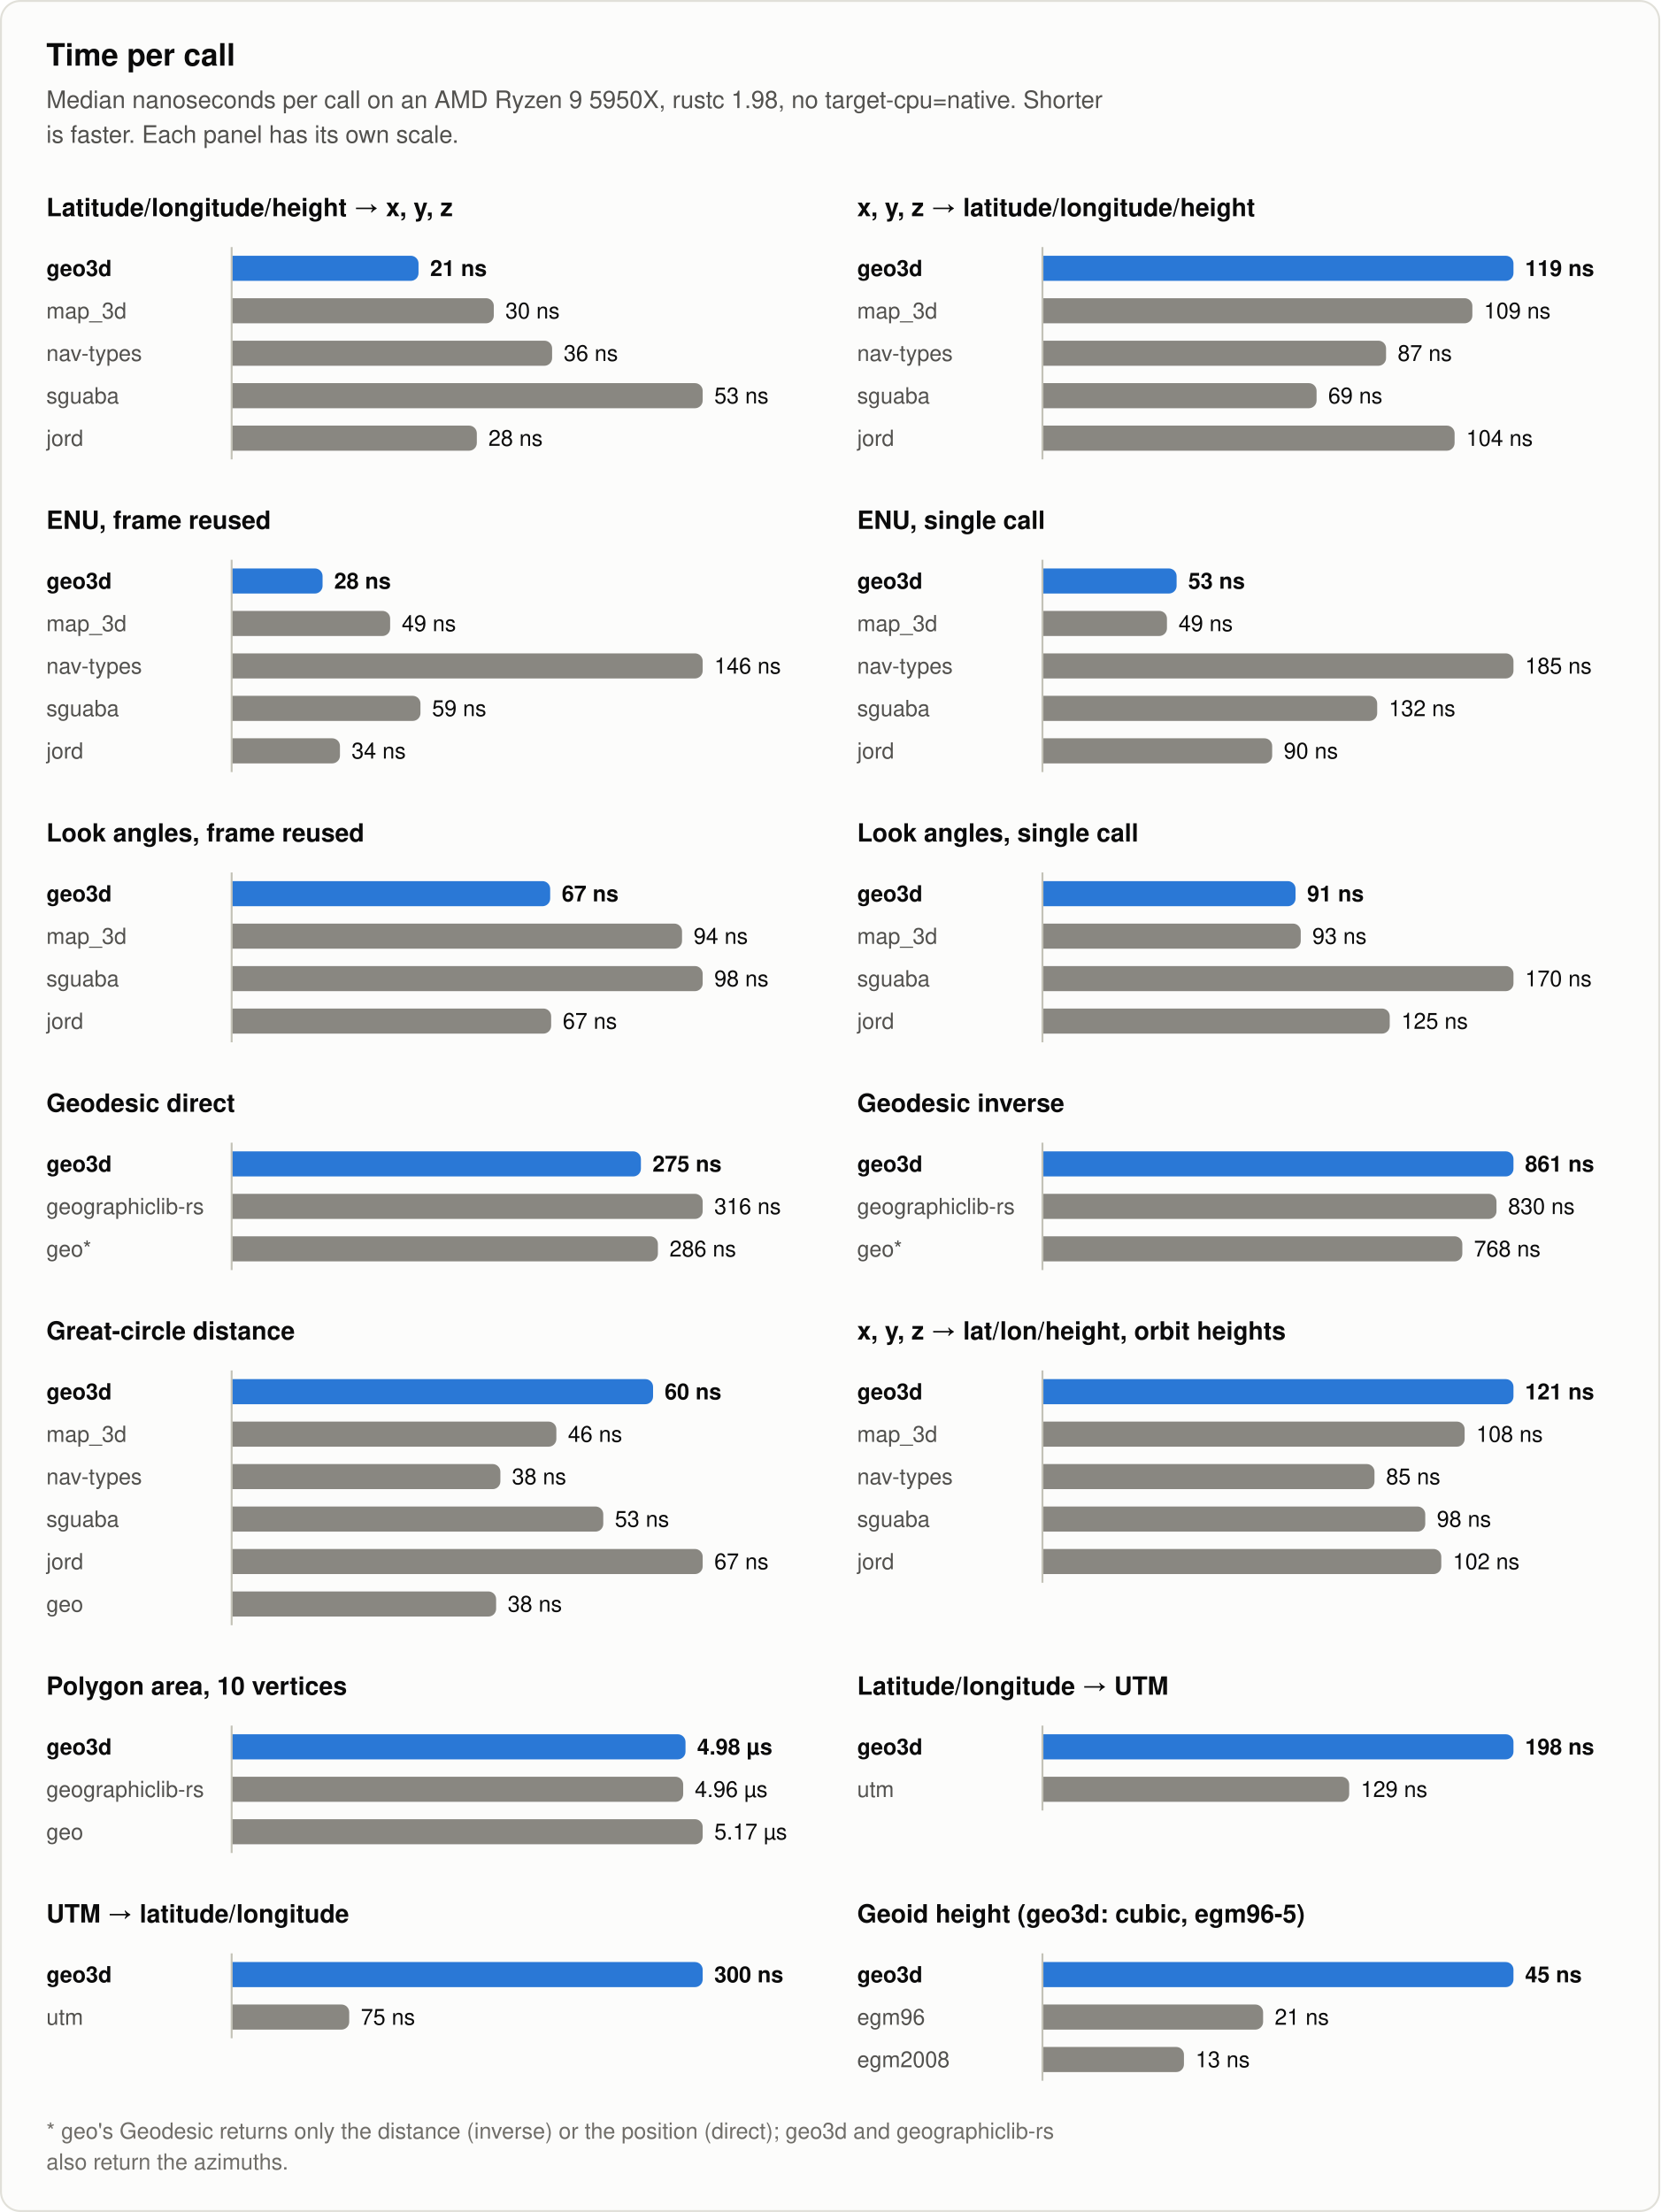
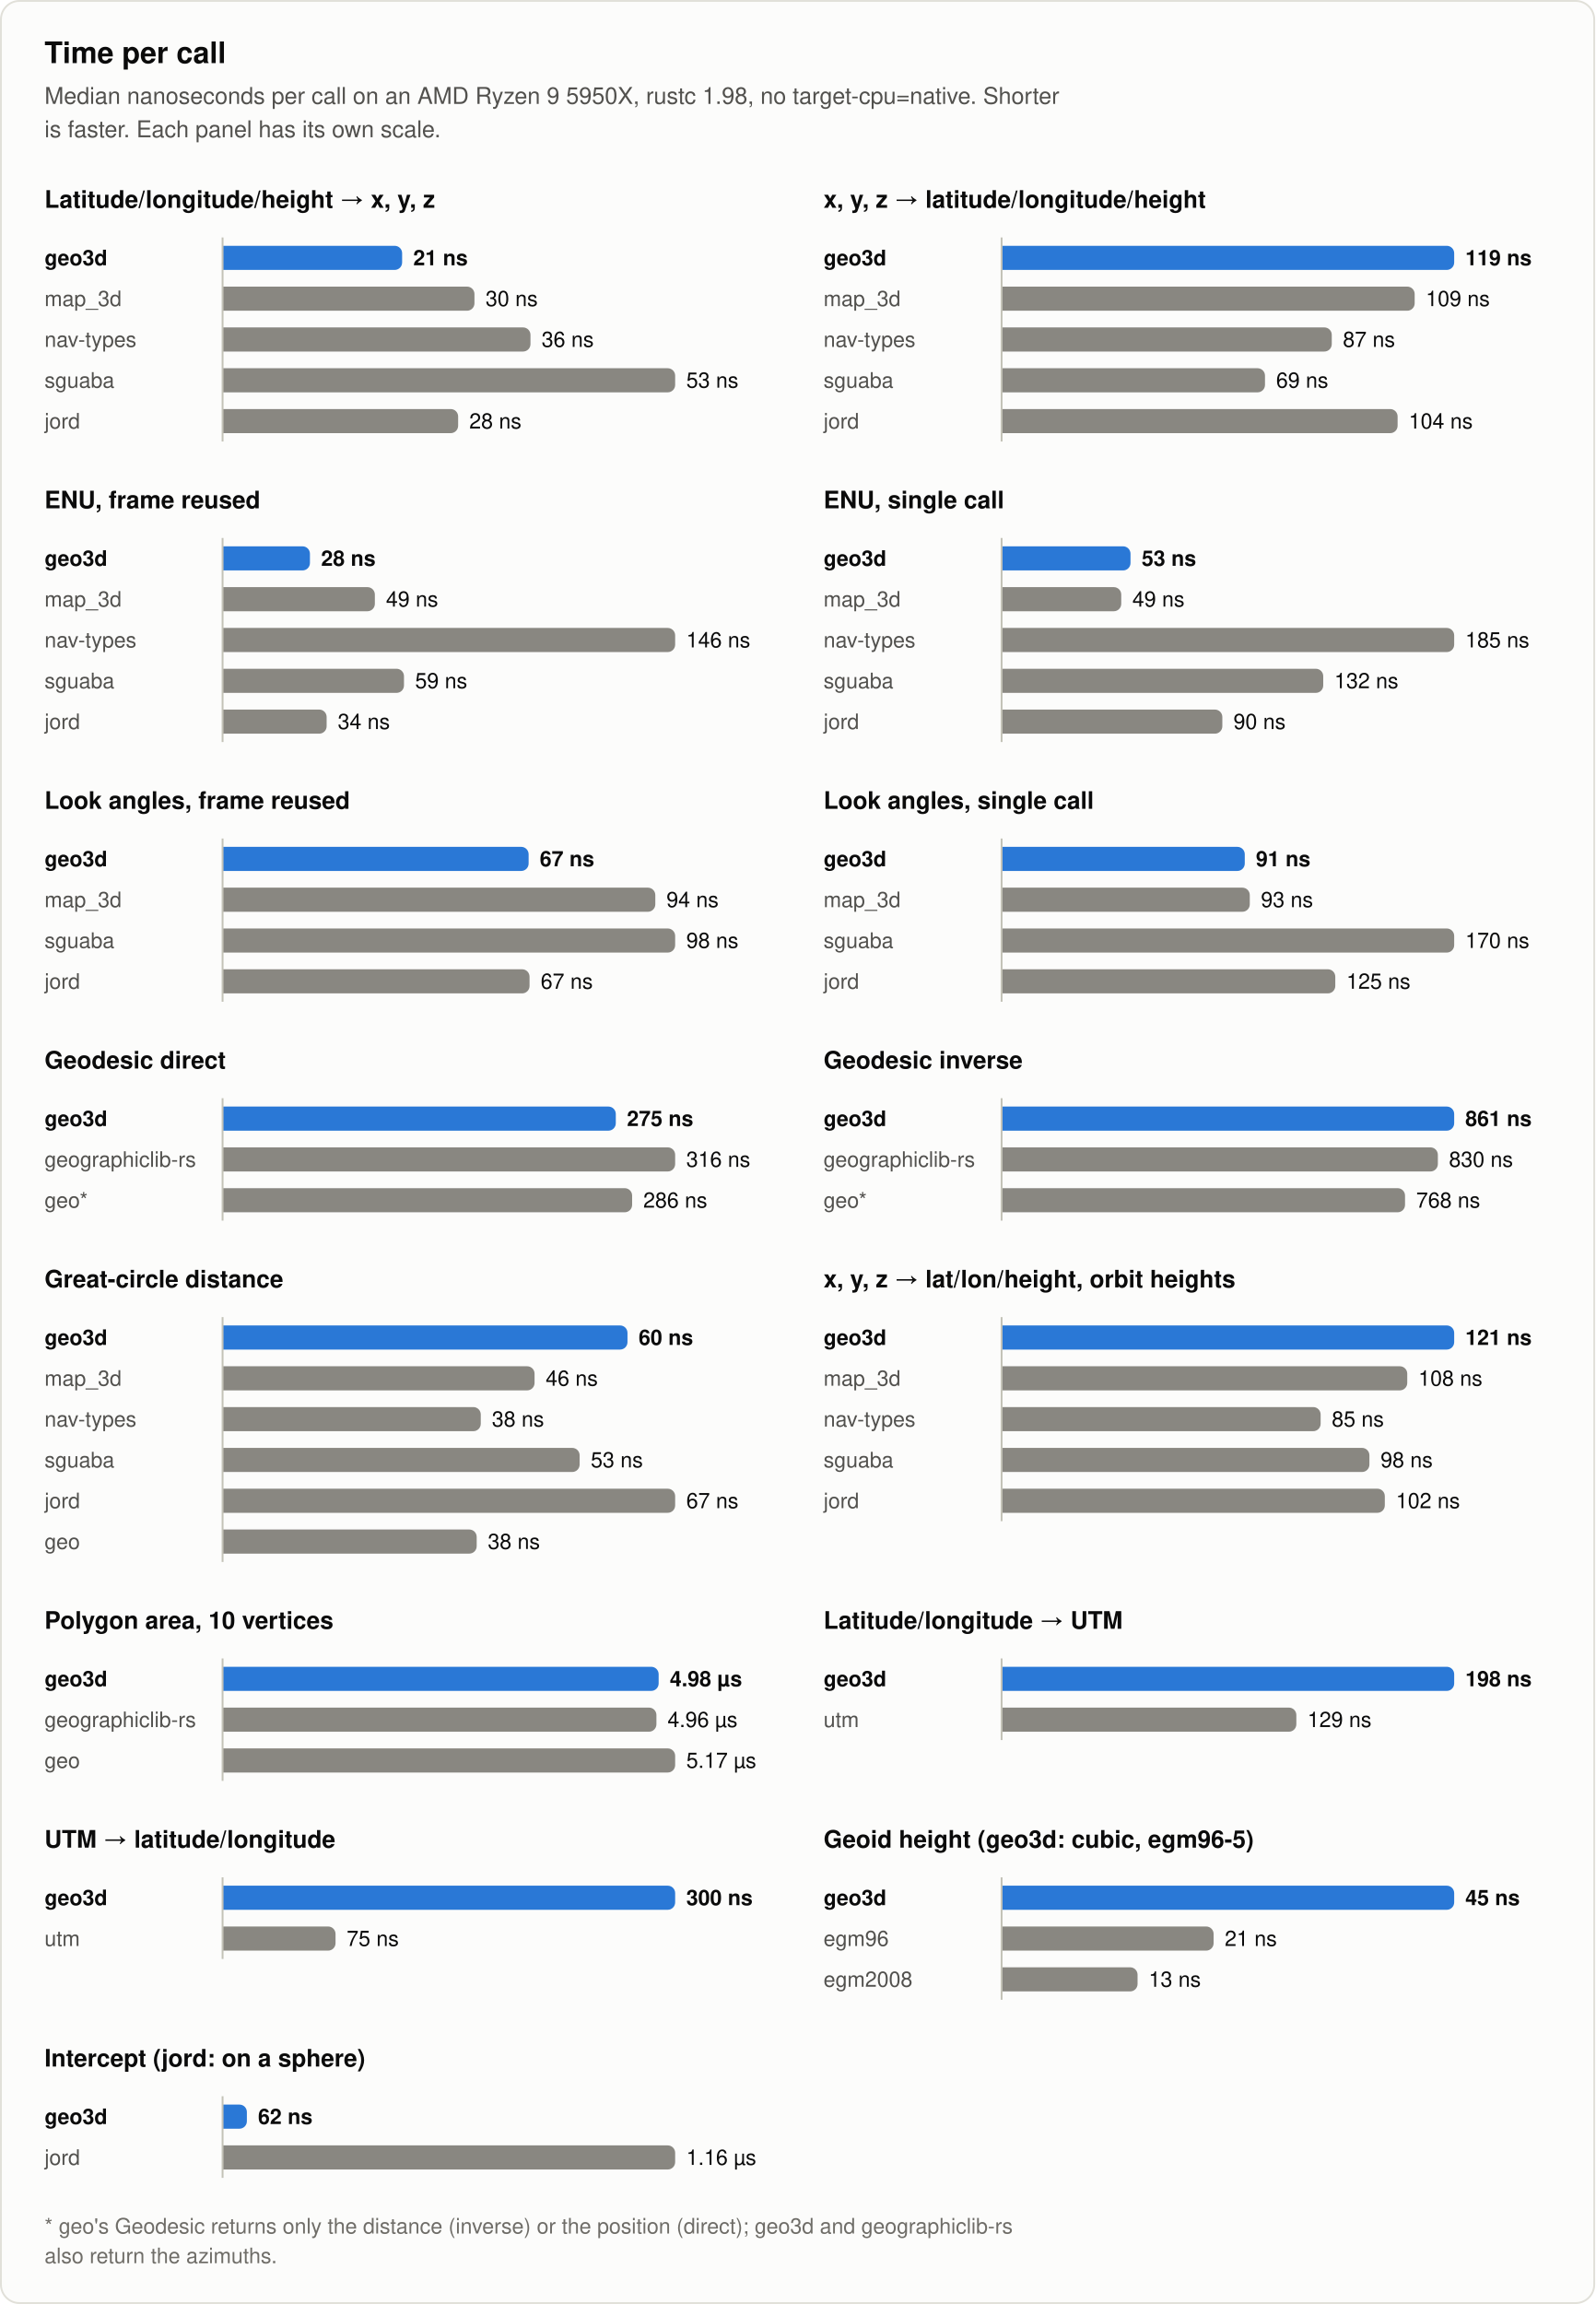
- <svg xmlns="http://www.w3.org/2000/svg" width="860" height="1146" viewBox="0 0 860 1146" font-family="system-ui, -apple-system, 'Segoe UI', Helvetica, Arial, sans-serif" role="img" aria-label="Time per call for 14 operations; geo3d is fastest in 3 and tied in 3">
-   <rect x="0.5" y="0.5" width="859" height="1145" rx="10" fill="#fcfcfb" stroke="#e1e0d9" />
+ <svg xmlns="http://www.w3.org/2000/svg" width="860" height="1242" viewBox="0 0 860 1242" font-family="system-ui, -apple-system, 'Segoe UI', Helvetica, Arial, sans-serif" role="img" aria-label="Time per call for 15 operations; geo3d is fastest in 4 and tied in 3">
+   <rect x="0.5" y="0.5" width="859" height="1241" rx="10" fill="#fcfcfb" stroke="#e1e0d9" />
  <text x="24.0" y="34.0" font-size="16" font-weight="600" fill="#0b0b0b" text-anchor="start">Time per call</text>
  <text x="24.0" y="56.0" font-size="12.5" font-weight="400" fill="#52514e" text-anchor="start">Median nanoseconds per call on an AMD Ryzen 9 5950X, rustc 1.98, no target-cpu=native. Shorter</text>
  <text x="24.0" y="74.0" font-size="12.5" font-weight="400" fill="#52514e" text-anchor="start">is faster. Each panel has its own scale.</text>
  <text x="24.0" y="112.0" font-size="13" font-weight="600" fill="#0b0b0b" text-anchor="start">Latitude/longitude/height → x, y, z</text>
  <text x="24.0" y="143.0" font-size="11.5" font-weight="600" fill="#0b0b0b" text-anchor="start">geo3d</text>
  <path d="M120.0,132.5 H212.8 A4.0,4.0 0 0 1 216.8,136.5 V141.5 A4.0,4.0 0 0 1 212.8,145.5 H120.0 Z" fill="#2a78d6" />
  <text x="222.8" y="143.0" font-size="11.5" font-weight="600" fill="#0b0b0b" text-anchor="start">21 ns</text>
  <text x="24.0" y="165.0" font-size="11.5" font-weight="400" fill="#52514e" text-anchor="start">map_3d</text>
  <path d="M120.0,154.5 H251.8 A4.0,4.0 0 0 1 255.8,158.5 V163.5 A4.0,4.0 0 0 1 251.8,167.5 H120.0 Z" fill="#898781" />
  <text x="261.8" y="165.0" font-size="11.5" font-weight="400" fill="#0b0b0b" text-anchor="start">30 ns</text>
  <text x="24.0" y="187.0" font-size="11.5" font-weight="400" fill="#52514e" text-anchor="start">nav-types</text>
  <path d="M120.0,176.5 H282.0 A4.0,4.0 0 0 1 286.0,180.5 V185.5 A4.0,4.0 0 0 1 282.0,189.5 H120.0 Z" fill="#898781" />
  <text x="292.0" y="187.0" font-size="11.5" font-weight="400" fill="#0b0b0b" text-anchor="start">36 ns</text>
  <text x="24.0" y="209.0" font-size="11.5" font-weight="400" fill="#52514e" text-anchor="start">sguaba</text>
  <path d="M120.0,198.5 H360.0 A4.0,4.0 0 0 1 364.0,202.5 V207.5 A4.0,4.0 0 0 1 360.0,211.5 H120.0 Z" fill="#898781" />
  <text x="370.0" y="209.0" font-size="11.5" font-weight="400" fill="#0b0b0b" text-anchor="start">53 ns</text>
  <text x="24.0" y="231.0" font-size="11.5" font-weight="400" fill="#52514e" text-anchor="start">jord</text>
  <path d="M120.0,220.5 H243.0 A4.0,4.0 0 0 1 247.0,224.5 V229.5 A4.0,4.0 0 0 1 243.0,233.5 H120.0 Z" fill="#898781" />
  <text x="253.0" y="231.0" font-size="11.5" font-weight="400" fill="#0b0b0b" text-anchor="start">28 ns</text>
  <line x1="120.0" y1="128" x2="120.0" y2="238" stroke="#c3c2b7" />
  <text x="444.0" y="112.0" font-size="13" font-weight="600" fill="#0b0b0b" text-anchor="start">x, y, z → latitude/longitude/height</text>
  <text x="444.0" y="143.0" font-size="11.5" font-weight="600" fill="#0b0b0b" text-anchor="start">geo3d</text>
  <path d="M540.0,132.5 H780.0 A4.0,4.0 0 0 1 784.0,136.5 V141.5 A4.0,4.0 0 0 1 780.0,145.5 H540.0 Z" fill="#2a78d6" />
  <text x="790.0" y="143.0" font-size="11.5" font-weight="600" fill="#0b0b0b" text-anchor="start">119 ns</text>
  <text x="444.0" y="165.0" font-size="11.5" font-weight="400" fill="#52514e" text-anchor="start">map_3d</text>
  <path d="M540.0,154.5 H758.7 A4.0,4.0 0 0 1 762.7,158.5 V163.5 A4.0,4.0 0 0 1 758.7,167.5 H540.0 Z" fill="#898781" />
  <text x="768.7" y="165.0" font-size="11.5" font-weight="400" fill="#0b0b0b" text-anchor="start">109 ns</text>
  <text x="444.0" y="187.0" font-size="11.5" font-weight="400" fill="#52514e" text-anchor="start">nav-types</text>
  <path d="M540.0,176.5 H714.0 A4.0,4.0 0 0 1 718.0,180.5 V185.5 A4.0,4.0 0 0 1 714.0,189.5 H540.0 Z" fill="#898781" />
  <text x="724.0" y="187.0" font-size="11.5" font-weight="400" fill="#0b0b0b" text-anchor="start">87 ns</text>
  <text x="444.0" y="209.0" font-size="11.5" font-weight="400" fill="#52514e" text-anchor="start">sguaba</text>
  <path d="M540.0,198.5 H678.0 A4.0,4.0 0 0 1 682.0,202.5 V207.5 A4.0,4.0 0 0 1 678.0,211.5 H540.0 Z" fill="#898781" />
  <text x="688.0" y="209.0" font-size="11.5" font-weight="400" fill="#0b0b0b" text-anchor="start">69 ns</text>
  <text x="444.0" y="231.0" font-size="11.5" font-weight="400" fill="#52514e" text-anchor="start">jord</text>
  <path d="M540.0,220.5 H749.5 A4.0,4.0 0 0 1 753.5,224.5 V229.5 A4.0,4.0 0 0 1 749.5,233.5 H540.0 Z" fill="#898781" />
  <text x="759.5" y="231.0" font-size="11.5" font-weight="400" fill="#0b0b0b" text-anchor="start">104 ns</text>
  <line x1="540.0" y1="128" x2="540.0" y2="238" stroke="#c3c2b7" />
  <text x="24.0" y="274.0" font-size="13" font-weight="600" fill="#0b0b0b" text-anchor="start">ENU, frame reused</text>
  <text x="24.0" y="305.0" font-size="11.5" font-weight="600" fill="#0b0b0b" text-anchor="start">geo3d</text>
  <path d="M120.0,294.5 H163.1 A4.0,4.0 0 0 1 167.1,298.5 V303.5 A4.0,4.0 0 0 1 163.1,307.5 H120.0 Z" fill="#2a78d6" />
  <text x="173.1" y="305.0" font-size="11.5" font-weight="600" fill="#0b0b0b" text-anchor="start">28 ns</text>
  <text x="24.0" y="327.0" font-size="11.5" font-weight="400" fill="#52514e" text-anchor="start">map_3d</text>
  <path d="M120.0,316.5 H198.1 A4.0,4.0 0 0 1 202.1,320.5 V325.5 A4.0,4.0 0 0 1 198.1,329.5 H120.0 Z" fill="#898781" />
  <text x="208.1" y="327.0" font-size="11.5" font-weight="400" fill="#0b0b0b" text-anchor="start">49 ns</text>
  <text x="24.0" y="349.0" font-size="11.5" font-weight="400" fill="#52514e" text-anchor="start">nav-types</text>
  <path d="M120.0,338.5 H360.0 A4.0,4.0 0 0 1 364.0,342.5 V347.5 A4.0,4.0 0 0 1 360.0,351.5 H120.0 Z" fill="#898781" />
  <text x="370.0" y="349.0" font-size="11.5" font-weight="400" fill="#0b0b0b" text-anchor="start">146 ns</text>
  <text x="24.0" y="371.0" font-size="11.5" font-weight="400" fill="#52514e" text-anchor="start">sguaba</text>
  <path d="M120.0,360.5 H213.8 A4.0,4.0 0 0 1 217.8,364.5 V369.5 A4.0,4.0 0 0 1 213.8,373.5 H120.0 Z" fill="#898781" />
  <text x="223.8" y="371.0" font-size="11.5" font-weight="400" fill="#0b0b0b" text-anchor="start">59 ns</text>
  <text x="24.0" y="393.0" font-size="11.5" font-weight="400" fill="#52514e" text-anchor="start">jord</text>
  <path d="M120.0,382.5 H172.1 A4.0,4.0 0 0 1 176.1,386.5 V391.5 A4.0,4.0 0 0 1 172.1,395.5 H120.0 Z" fill="#898781" />
  <text x="182.1" y="393.0" font-size="11.5" font-weight="400" fill="#0b0b0b" text-anchor="start">34 ns</text>
  <line x1="120.0" y1="290" x2="120.0" y2="400" stroke="#c3c2b7" />
  <text x="444.0" y="274.0" font-size="13" font-weight="600" fill="#0b0b0b" text-anchor="start">ENU, single call</text>
  <text x="444.0" y="305.0" font-size="11.5" font-weight="600" fill="#0b0b0b" text-anchor="start">geo3d</text>
  <path d="M540.0,294.5 H605.5 A4.0,4.0 0 0 1 609.5,298.5 V303.5 A4.0,4.0 0 0 1 605.5,307.5 H540.0 Z" fill="#2a78d6" />
  <text x="615.5" y="305.0" font-size="11.5" font-weight="600" fill="#0b0b0b" text-anchor="start">53 ns</text>
  <text x="444.0" y="327.0" font-size="11.5" font-weight="400" fill="#52514e" text-anchor="start">map_3d</text>
  <path d="M540.0,316.5 H600.5 A4.0,4.0 0 0 1 604.5,320.5 V325.5 A4.0,4.0 0 0 1 600.5,329.5 H540.0 Z" fill="#898781" />
  <text x="610.5" y="327.0" font-size="11.5" font-weight="400" fill="#0b0b0b" text-anchor="start">49 ns</text>
  <text x="444.0" y="349.0" font-size="11.5" font-weight="400" fill="#52514e" text-anchor="start">nav-types</text>
  <path d="M540.0,338.5 H780.0 A4.0,4.0 0 0 1 784.0,342.5 V347.5 A4.0,4.0 0 0 1 780.0,351.5 H540.0 Z" fill="#898781" />
  <text x="790.0" y="349.0" font-size="11.5" font-weight="400" fill="#0b0b0b" text-anchor="start">185 ns</text>
  <text x="444.0" y="371.0" font-size="11.5" font-weight="400" fill="#52514e" text-anchor="start">sguaba</text>
  <path d="M540.0,360.5 H709.4 A4.0,4.0 0 0 1 713.4,364.5 V369.5 A4.0,4.0 0 0 1 709.4,373.5 H540.0 Z" fill="#898781" />
  <text x="719.4" y="371.0" font-size="11.5" font-weight="400" fill="#0b0b0b" text-anchor="start">132 ns</text>
  <text x="444.0" y="393.0" font-size="11.5" font-weight="400" fill="#52514e" text-anchor="start">jord</text>
  <path d="M540.0,382.5 H655.0 A4.0,4.0 0 0 1 659.0,386.5 V391.5 A4.0,4.0 0 0 1 655.0,395.5 H540.0 Z" fill="#898781" />
  <text x="665.0" y="393.0" font-size="11.5" font-weight="400" fill="#0b0b0b" text-anchor="start">90 ns</text>
  <line x1="540.0" y1="290" x2="540.0" y2="400" stroke="#c3c2b7" />
  <text x="24.0" y="436.0" font-size="13" font-weight="600" fill="#0b0b0b" text-anchor="start">Look angles, frame reused</text>
  <text x="24.0" y="467.0" font-size="11.5" font-weight="600" fill="#0b0b0b" text-anchor="start">geo3d</text>
  <path d="M120.0,456.5 H281.0 A4.0,4.0 0 0 1 285.0,460.5 V465.5 A4.0,4.0 0 0 1 281.0,469.5 H120.0 Z" fill="#2a78d6" />
  <text x="291.0" y="467.0" font-size="11.5" font-weight="600" fill="#0b0b0b" text-anchor="start">67 ns</text>
  <text x="24.0" y="489.0" font-size="11.5" font-weight="400" fill="#52514e" text-anchor="start">map_3d</text>
  <path d="M120.0,478.5 H349.3 A4.0,4.0 0 0 1 353.3,482.5 V487.5 A4.0,4.0 0 0 1 349.3,491.5 H120.0 Z" fill="#898781" />
  <text x="359.3" y="489.0" font-size="11.5" font-weight="400" fill="#0b0b0b" text-anchor="start">94 ns</text>
  <text x="24.0" y="511.0" font-size="11.5" font-weight="400" fill="#52514e" text-anchor="start">sguaba</text>
  <path d="M120.0,500.5 H360.0 A4.0,4.0 0 0 1 364.0,504.5 V509.5 A4.0,4.0 0 0 1 360.0,513.5 H120.0 Z" fill="#898781" />
  <text x="370.0" y="511.0" font-size="11.5" font-weight="400" fill="#0b0b0b" text-anchor="start">98 ns</text>
  <text x="24.0" y="533.0" font-size="11.5" font-weight="400" fill="#52514e" text-anchor="start">jord</text>
  <path d="M120.0,522.5 H281.5 A4.0,4.0 0 0 1 285.5,526.5 V531.5 A4.0,4.0 0 0 1 281.5,535.5 H120.0 Z" fill="#898781" />
  <text x="291.5" y="533.0" font-size="11.5" font-weight="400" fill="#0b0b0b" text-anchor="start">67 ns</text>
  <line x1="120.0" y1="452" x2="120.0" y2="540" stroke="#c3c2b7" />
  <text x="444.0" y="436.0" font-size="13" font-weight="600" fill="#0b0b0b" text-anchor="start">Look angles, single call</text>
  <text x="444.0" y="467.0" font-size="11.5" font-weight="600" fill="#0b0b0b" text-anchor="start">geo3d</text>
  <path d="M540.0,456.5 H667.1 A4.0,4.0 0 0 1 671.1,460.5 V465.5 A4.0,4.0 0 0 1 667.1,469.5 H540.0 Z" fill="#2a78d6" />
  <text x="677.1" y="467.0" font-size="11.5" font-weight="600" fill="#0b0b0b" text-anchor="start">91 ns</text>
  <text x="444.0" y="489.0" font-size="11.5" font-weight="400" fill="#52514e" text-anchor="start">map_3d</text>
  <path d="M540.0,478.5 H669.8 A4.0,4.0 0 0 1 673.8,482.5 V487.5 A4.0,4.0 0 0 1 669.8,491.5 H540.0 Z" fill="#898781" />
  <text x="679.8" y="489.0" font-size="11.5" font-weight="400" fill="#0b0b0b" text-anchor="start">93 ns</text>
  <text x="444.0" y="511.0" font-size="11.5" font-weight="400" fill="#52514e" text-anchor="start">sguaba</text>
  <path d="M540.0,500.5 H780.0 A4.0,4.0 0 0 1 784.0,504.5 V509.5 A4.0,4.0 0 0 1 780.0,513.5 H540.0 Z" fill="#898781" />
  <text x="790.0" y="511.0" font-size="11.5" font-weight="400" fill="#0b0b0b" text-anchor="start">170 ns</text>
  <text x="444.0" y="533.0" font-size="11.5" font-weight="400" fill="#52514e" text-anchor="start">jord</text>
  <path d="M540.0,522.5 H715.9 A4.0,4.0 0 0 1 719.9,526.5 V531.5 A4.0,4.0 0 0 1 715.9,535.5 H540.0 Z" fill="#898781" />
  <text x="725.9" y="533.0" font-size="11.5" font-weight="400" fill="#0b0b0b" text-anchor="start">125 ns</text>
  <line x1="540.0" y1="452" x2="540.0" y2="540" stroke="#c3c2b7" />
  <text x="24.0" y="576.0" font-size="13" font-weight="600" fill="#0b0b0b" text-anchor="start">Geodesic direct</text>
  <text x="24.0" y="607.0" font-size="11.5" font-weight="600" fill="#0b0b0b" text-anchor="start">geo3d</text>
  <path d="M120.0,596.5 H328.0 A4.0,4.0 0 0 1 332.0,600.5 V605.5 A4.0,4.0 0 0 1 328.0,609.5 H120.0 Z" fill="#2a78d6" />
  <text x="338.0" y="607.0" font-size="11.5" font-weight="600" fill="#0b0b0b" text-anchor="start">275 ns</text>
  <text x="24.0" y="629.0" font-size="11.5" font-weight="400" fill="#52514e" text-anchor="start">geographiclib-rs</text>
  <path d="M120.0,618.5 H360.0 A4.0,4.0 0 0 1 364.0,622.5 V627.5 A4.0,4.0 0 0 1 360.0,631.5 H120.0 Z" fill="#898781" />
  <text x="370.0" y="629.0" font-size="11.5" font-weight="400" fill="#0b0b0b" text-anchor="start">316 ns</text>
  <text x="24.0" y="651.0" font-size="11.5" font-weight="400" fill="#52514e" text-anchor="start">geo*</text>
  <path d="M120.0,640.5 H336.8 A4.0,4.0 0 0 1 340.8,644.5 V649.5 A4.0,4.0 0 0 1 336.8,653.5 H120.0 Z" fill="#898781" />
  <text x="346.8" y="651.0" font-size="11.5" font-weight="400" fill="#0b0b0b" text-anchor="start">286 ns</text>
  <line x1="120.0" y1="592" x2="120.0" y2="658" stroke="#c3c2b7" />
  <text x="444.0" y="576.0" font-size="13" font-weight="600" fill="#0b0b0b" text-anchor="start">Geodesic inverse</text>
  <text x="444.0" y="607.0" font-size="11.5" font-weight="600" fill="#0b0b0b" text-anchor="start">geo3d</text>
  <path d="M540.0,596.5 H780.0 A4.0,4.0 0 0 1 784.0,600.5 V605.5 A4.0,4.0 0 0 1 780.0,609.5 H540.0 Z" fill="#2a78d6" />
  <text x="790.0" y="607.0" font-size="11.5" font-weight="600" fill="#0b0b0b" text-anchor="start">861 ns</text>
  <text x="444.0" y="629.0" font-size="11.5" font-weight="400" fill="#52514e" text-anchor="start">geographiclib-rs</text>
  <path d="M540.0,618.5 H771.2 A4.0,4.0 0 0 1 775.2,622.5 V627.5 A4.0,4.0 0 0 1 771.2,631.5 H540.0 Z" fill="#898781" />
  <text x="781.2" y="629.0" font-size="11.5" font-weight="400" fill="#0b0b0b" text-anchor="start">830 ns</text>
  <text x="444.0" y="651.0" font-size="11.5" font-weight="400" fill="#52514e" text-anchor="start">geo*</text>
  <path d="M540.0,640.5 H753.5 A4.0,4.0 0 0 1 757.5,644.5 V649.5 A4.0,4.0 0 0 1 753.5,653.5 H540.0 Z" fill="#898781" />
  <text x="763.5" y="651.0" font-size="11.5" font-weight="400" fill="#0b0b0b" text-anchor="start">768 ns</text>
  <line x1="540.0" y1="592" x2="540.0" y2="658" stroke="#c3c2b7" />
  <text x="24.0" y="694.0" font-size="13" font-weight="600" fill="#0b0b0b" text-anchor="start">Great-circle distance</text>
  <text x="24.0" y="725.0" font-size="11.5" font-weight="600" fill="#0b0b0b" text-anchor="start">geo3d</text>
  <path d="M120.0,714.5 H334.3 A4.0,4.0 0 0 1 338.3,718.5 V723.5 A4.0,4.0 0 0 1 334.3,727.5 H120.0 Z" fill="#2a78d6" />
  <text x="344.3" y="725.0" font-size="11.5" font-weight="600" fill="#0b0b0b" text-anchor="start">60 ns</text>
  <text x="24.0" y="747.0" font-size="11.5" font-weight="400" fill="#52514e" text-anchor="start">map_3d</text>
  <path d="M120.0,736.5 H284.2 A4.0,4.0 0 0 1 288.2,740.5 V745.5 A4.0,4.0 0 0 1 284.2,749.5 H120.0 Z" fill="#898781" />
  <text x="294.2" y="747.0" font-size="11.5" font-weight="400" fill="#0b0b0b" text-anchor="start">46 ns</text>
  <text x="24.0" y="769.0" font-size="11.5" font-weight="400" fill="#52514e" text-anchor="start">nav-types</text>
  <path d="M120.0,758.5 H255.2 A4.0,4.0 0 0 1 259.2,762.5 V767.5 A4.0,4.0 0 0 1 255.2,771.5 H120.0 Z" fill="#898781" />
  <text x="265.2" y="769.0" font-size="11.5" font-weight="400" fill="#0b0b0b" text-anchor="start">38 ns</text>
  <text x="24.0" y="791.0" font-size="11.5" font-weight="400" fill="#52514e" text-anchor="start">sguaba</text>
  <path d="M120.0,780.5 H308.5 A4.0,4.0 0 0 1 312.5,784.5 V789.5 A4.0,4.0 0 0 1 308.5,793.5 H120.0 Z" fill="#898781" />
  <text x="318.5" y="791.0" font-size="11.5" font-weight="400" fill="#0b0b0b" text-anchor="start">53 ns</text>
  <text x="24.0" y="813.0" font-size="11.5" font-weight="400" fill="#52514e" text-anchor="start">jord</text>
  <path d="M120.0,802.5 H360.0 A4.0,4.0 0 0 1 364.0,806.5 V811.5 A4.0,4.0 0 0 1 360.0,815.5 H120.0 Z" fill="#898781" />
  <text x="370.0" y="813.0" font-size="11.5" font-weight="400" fill="#0b0b0b" text-anchor="start">67 ns</text>
  <text x="24.0" y="835.0" font-size="11.5" font-weight="400" fill="#52514e" text-anchor="start">geo</text>
  <path d="M120.0,824.5 H253.0 A4.0,4.0 0 0 1 257.0,828.5 V833.5 A4.0,4.0 0 0 1 253.0,837.5 H120.0 Z" fill="#898781" />
  <text x="263.0" y="835.0" font-size="11.5" font-weight="400" fill="#0b0b0b" text-anchor="start">38 ns</text>
  <line x1="120.0" y1="710" x2="120.0" y2="842" stroke="#c3c2b7" />
  <text x="444.0" y="694.0" font-size="13" font-weight="600" fill="#0b0b0b" text-anchor="start">x, y, z → lat/lon/height, orbit heights</text>
  <text x="444.0" y="725.0" font-size="11.5" font-weight="600" fill="#0b0b0b" text-anchor="start">geo3d</text>
  <path d="M540.0,714.5 H780.0 A4.0,4.0 0 0 1 784.0,718.5 V723.5 A4.0,4.0 0 0 1 780.0,727.5 H540.0 Z" fill="#2a78d6" />
  <text x="790.0" y="725.0" font-size="11.5" font-weight="600" fill="#0b0b0b" text-anchor="start">121 ns</text>
  <text x="444.0" y="747.0" font-size="11.5" font-weight="400" fill="#52514e" text-anchor="start">map_3d</text>
  <path d="M540.0,736.5 H754.7 A4.0,4.0 0 0 1 758.7,740.5 V745.5 A4.0,4.0 0 0 1 754.7,749.5 H540.0 Z" fill="#898781" />
  <text x="764.7" y="747.0" font-size="11.5" font-weight="400" fill="#0b0b0b" text-anchor="start">108 ns</text>
  <text x="444.0" y="769.0" font-size="11.5" font-weight="400" fill="#52514e" text-anchor="start">nav-types</text>
  <path d="M540.0,758.5 H708.0 A4.0,4.0 0 0 1 712.0,762.5 V767.5 A4.0,4.0 0 0 1 708.0,771.5 H540.0 Z" fill="#898781" />
  <text x="718.0" y="769.0" font-size="11.5" font-weight="400" fill="#0b0b0b" text-anchor="start">85 ns</text>
  <text x="444.0" y="791.0" font-size="11.5" font-weight="400" fill="#52514e" text-anchor="start">sguaba</text>
  <path d="M540.0,780.5 H734.3 A4.0,4.0 0 0 1 738.3,784.5 V789.5 A4.0,4.0 0 0 1 734.3,793.5 H540.0 Z" fill="#898781" />
  <text x="744.3" y="791.0" font-size="11.5" font-weight="400" fill="#0b0b0b" text-anchor="start">98 ns</text>
  <text x="444.0" y="813.0" font-size="11.5" font-weight="400" fill="#52514e" text-anchor="start">jord</text>
  <path d="M540.0,802.5 H742.6 A4.0,4.0 0 0 1 746.6,806.5 V811.5 A4.0,4.0 0 0 1 742.6,815.5 H540.0 Z" fill="#898781" />
  <text x="752.6" y="813.0" font-size="11.5" font-weight="400" fill="#0b0b0b" text-anchor="start">102 ns</text>
  <line x1="540.0" y1="710" x2="540.0" y2="820" stroke="#c3c2b7" />
  <text x="24.0" y="878.0" font-size="13" font-weight="600" fill="#0b0b0b" text-anchor="start">Polygon area, 10 vertices</text>
  <text x="24.0" y="909.0" font-size="11.5" font-weight="600" fill="#0b0b0b" text-anchor="start">geo3d</text>
  <path d="M120.0,898.5 H351.1 A4.0,4.0 0 0 1 355.1,902.5 V907.5 A4.0,4.0 0 0 1 351.1,911.5 H120.0 Z" fill="#2a78d6" />
  <text x="361.1" y="909.0" font-size="11.5" font-weight="600" fill="#0b0b0b" text-anchor="start">4.98 µs</text>
  <text x="24.0" y="931.0" font-size="11.5" font-weight="400" fill="#52514e" text-anchor="start">geographiclib-rs</text>
  <path d="M120.0,920.5 H349.9 A4.0,4.0 0 0 1 353.9,924.5 V929.5 A4.0,4.0 0 0 1 349.9,933.5 H120.0 Z" fill="#898781" />
  <text x="359.9" y="931.0" font-size="11.5" font-weight="400" fill="#0b0b0b" text-anchor="start">4.96 µs</text>
  <text x="24.0" y="953.0" font-size="11.5" font-weight="400" fill="#52514e" text-anchor="start">geo</text>
  <path d="M120.0,942.5 H360.0 A4.0,4.0 0 0 1 364.0,946.5 V951.5 A4.0,4.0 0 0 1 360.0,955.5 H120.0 Z" fill="#898781" />
  <text x="370.0" y="953.0" font-size="11.5" font-weight="400" fill="#0b0b0b" text-anchor="start">5.17 µs</text>
  <line x1="120.0" y1="894" x2="120.0" y2="960" stroke="#c3c2b7" />
  <text x="444.0" y="878.0" font-size="13" font-weight="600" fill="#0b0b0b" text-anchor="start">Latitude/longitude → UTM</text>
  <text x="444.0" y="909.0" font-size="11.5" font-weight="600" fill="#0b0b0b" text-anchor="start">geo3d</text>
  <path d="M540.0,898.5 H780.0 A4.0,4.0 0 0 1 784.0,902.5 V907.5 A4.0,4.0 0 0 1 780.0,911.5 H540.0 Z" fill="#2a78d6" />
  <text x="790.0" y="909.0" font-size="11.5" font-weight="600" fill="#0b0b0b" text-anchor="start">198 ns</text>
  <text x="444.0" y="931.0" font-size="11.5" font-weight="400" fill="#52514e" text-anchor="start">utm</text>
  <path d="M540.0,920.5 H694.9 A4.0,4.0 0 0 1 698.9,924.5 V929.5 A4.0,4.0 0 0 1 694.9,933.5 H540.0 Z" fill="#898781" />
  <text x="704.9" y="931.0" font-size="11.5" font-weight="400" fill="#0b0b0b" text-anchor="start">129 ns</text>
  <line x1="540.0" y1="894" x2="540.0" y2="938" stroke="#c3c2b7" />
  <text x="24.0" y="996.0" font-size="13" font-weight="600" fill="#0b0b0b" text-anchor="start">UTM → latitude/longitude</text>
  <text x="24.0" y="1027.0" font-size="11.5" font-weight="600" fill="#0b0b0b" text-anchor="start">geo3d</text>
  <path d="M120.0,1016.5 H360.0 A4.0,4.0 0 0 1 364.0,1020.5 V1025.5 A4.0,4.0 0 0 1 360.0,1029.5 H120.0 Z" fill="#2a78d6" />
  <text x="370.0" y="1027.0" font-size="11.5" font-weight="600" fill="#0b0b0b" text-anchor="start">300 ns</text>
  <text x="24.0" y="1049.0" font-size="11.5" font-weight="400" fill="#52514e" text-anchor="start">utm</text>
  <path d="M120.0,1038.5 H176.9 A4.0,4.0 0 0 1 180.9,1042.5 V1047.5 A4.0,4.0 0 0 1 176.9,1051.5 H120.0 Z" fill="#898781" />
  <text x="186.9" y="1049.0" font-size="11.5" font-weight="400" fill="#0b0b0b" text-anchor="start">75 ns</text>
  <line x1="120.0" y1="1012" x2="120.0" y2="1056" stroke="#c3c2b7" />
  <text x="444.0" y="996.0" font-size="13" font-weight="600" fill="#0b0b0b" text-anchor="start">Geoid height (geo3d: cubic, egm96-5)</text>
  <text x="444.0" y="1027.0" font-size="11.5" font-weight="600" fill="#0b0b0b" text-anchor="start">geo3d</text>
  <path d="M540.0,1016.5 H780.0 A4.0,4.0 0 0 1 784.0,1020.5 V1025.5 A4.0,4.0 0 0 1 780.0,1029.5 H540.0 Z" fill="#2a78d6" />
  <text x="790.0" y="1027.0" font-size="11.5" font-weight="600" fill="#0b0b0b" text-anchor="start">45 ns</text>
  <text x="444.0" y="1049.0" font-size="11.5" font-weight="400" fill="#52514e" text-anchor="start">egm96</text>
  <path d="M540.0,1038.5 H650.3 A4.0,4.0 0 0 1 654.3,1042.5 V1047.5 A4.0,4.0 0 0 1 650.3,1051.5 H540.0 Z" fill="#898781" />
  <text x="660.3" y="1049.0" font-size="11.5" font-weight="400" fill="#0b0b0b" text-anchor="start">21 ns</text>
  <text x="444.0" y="1071.0" font-size="11.5" font-weight="400" fill="#52514e" text-anchor="start">egm2008</text>
  <path d="M540.0,1060.5 H609.3 A4.0,4.0 0 0 1 613.3,1064.5 V1069.5 A4.0,4.0 0 0 1 609.3,1073.5 H540.0 Z" fill="#898781" />
  <text x="619.3" y="1071.0" font-size="11.5" font-weight="400" fill="#0b0b0b" text-anchor="start">13 ns</text>
  <line x1="540.0" y1="1012" x2="540.0" y2="1078" stroke="#c3c2b7" />
-   <text x="24.0" y="1108.0" font-size="11.5" font-weight="400" fill="#6f6d68" text-anchor="start">* geo's Geodesic returns only the distance (inverse) or the position (direct); geo3d and geographiclib-rs</text>
-   <text x="24.0" y="1124.0" font-size="11.5" font-weight="400" fill="#6f6d68" text-anchor="start">also return the azimuths.</text>
+   <text x="24.0" y="1114.0" font-size="13" font-weight="600" fill="#0b0b0b" text-anchor="start">Intercept (jord: on a sphere)</text>
+   <text x="24.0" y="1145.0" font-size="11.5" font-weight="600" fill="#0b0b0b" text-anchor="start">geo3d</text>
+   <path d="M120.0,1134.5 H129.1 A4.0,4.0 0 0 1 133.1,1138.5 V1143.5 A4.0,4.0 0 0 1 129.1,1147.5 H120.0 Z" fill="#2a78d6" />
+   <text x="139.1" y="1145.0" font-size="11.5" font-weight="600" fill="#0b0b0b" text-anchor="start">62 ns</text>
+   <text x="24.0" y="1167.0" font-size="11.5" font-weight="400" fill="#52514e" text-anchor="start">jord</text>
+   <path d="M120.0,1156.5 H360.0 A4.0,4.0 0 0 1 364.0,1160.5 V1165.5 A4.0,4.0 0 0 1 360.0,1169.5 H120.0 Z" fill="#898781" />
+   <text x="370.0" y="1167.0" font-size="11.5" font-weight="400" fill="#0b0b0b" text-anchor="start">1.16 µs</text>
+   <line x1="120.0" y1="1130" x2="120.0" y2="1174" stroke="#c3c2b7" />
+   <text x="24.0" y="1204.0" font-size="11.5" font-weight="400" fill="#6f6d68" text-anchor="start">* geo's Geodesic returns only the distance (inverse) or the position (direct); geo3d and geographiclib-rs</text>
+   <text x="24.0" y="1220.0" font-size="11.5" font-weight="400" fill="#6f6d68" text-anchor="start">also return the azimuths.</text>
</svg>
